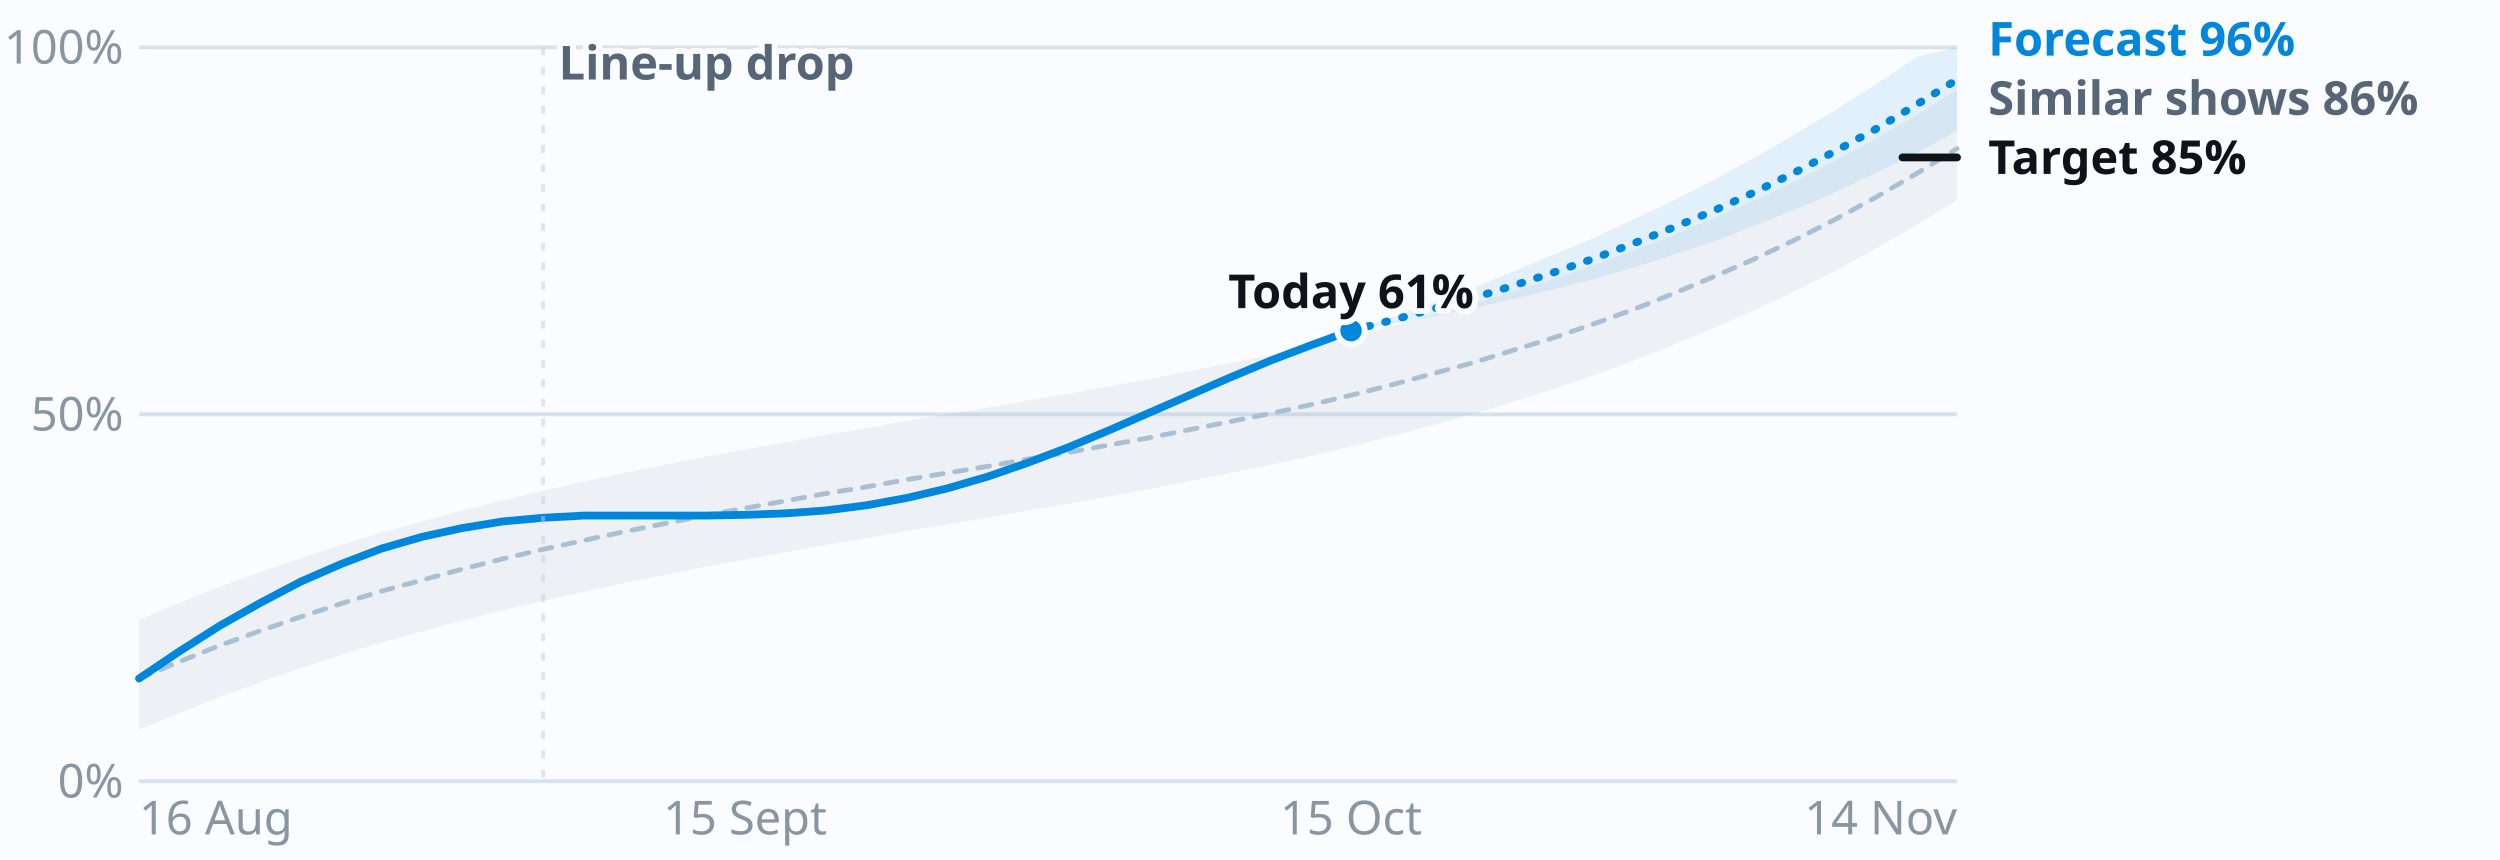
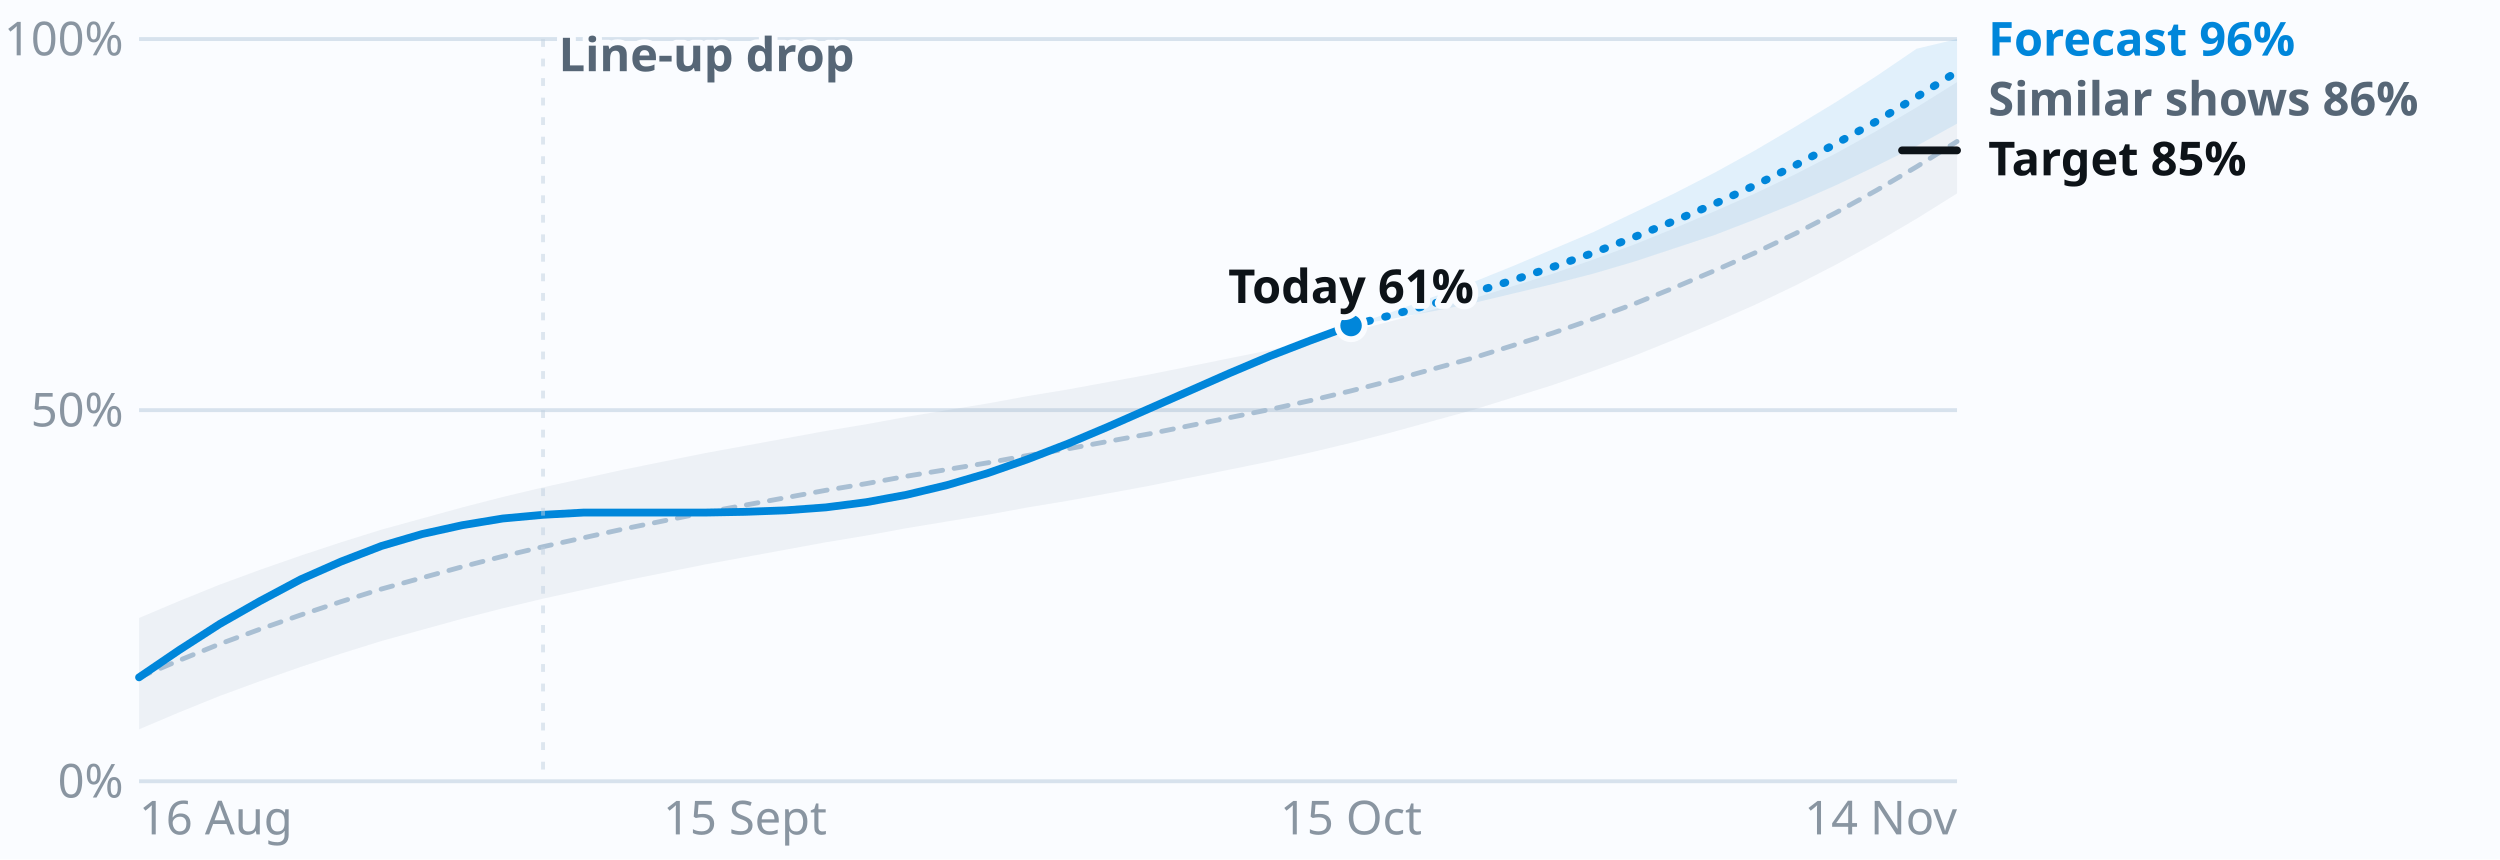
<svg xmlns="http://www.w3.org/2000/svg" class="ts-chart" width="640" height="220" viewBox="0 0 640 220" role="img" aria-roledescription="chart" aria-label="Tracking ahead of similar shows, forecast to reach 96%" style="font-family:Intermission,system-ui,sans-serif;font-size:12px;font-variant-numeric:tabular-nums;color:#566676;background:#fafcff;display:block;overflow:visible">
  <style>[data-ts-key^="label-"]{paint-order:stroke;stroke:#fafcff;stroke-width:3px;stroke-linejoin:round}</style>
  <rect x="0" y="0" width="640" height="220" fill="#fafcff" />
  <g data-ts-key="grid" class="ts-chart__grid" aria-hidden="true" stroke="#d7e2ed" stroke-opacity="0.11" stroke-width="1">
    <line data-ts-key="y-grid:number:0" stroke="#d7e2ed" stroke-opacity="1" x1="35.6" y1="200" x2="501" y2="200" />
-     <line data-ts-key="y-grid:number:0.5" stroke="#d7e2ed" stroke-opacity="1" x1="35.6" y1="106.06" x2="501" y2="106.06" />
-     <line data-ts-key="y-grid:number:1" stroke="#d7e2ed" stroke-opacity="1" x1="35.6" y1="12.12" x2="501" y2="12.12" />
+     <line data-ts-key="y-grid:number:0.5" stroke="#d7e2ed" stroke-opacity="1" x1="35.6" y1="105" x2="501" y2="105" />
+     <line data-ts-key="y-grid:number:1" stroke="#d7e2ed" stroke-opacity="1" x1="35.6" y1="10" x2="501" y2="10" />
  </g>
  <g data-ts-key="marks" class="ts-chart__marks">
    <g data-ts-key="band" class="ts-chart__area" aria-hidden="true">
-       <path data-ts-key="band:object:null:segment:0" fill="#7b90a5" fill-opacity="0.1" d="M35.6,158.67L45.94,154.34L56.28,150.21L66.63,146.45L76.97,142.88L87.31,139.5L97.65,136.31L108,133.49L118.34,130.67L128.68,128.04L139.02,125.6L149.36,123.34L159.71,121.09L170.05,119.02L180.39,116.96L190.73,115.08L201.08,113.2L211.42,111.32L221.76,109.63L232.1,107.75L242.44,106.06L252.79,104.37L263.13,102.49L273.47,100.8L283.81,98.92L294.16,97.04L304.5,94.97L314.84,92.91L325.18,90.84L335.52,88.59L345.87,86.14L356.21,83.51L366.55,80.7L376.89,77.88L387.24,74.68L397.58,71.49L407.92,67.92L418.26,64.16L428.6,60.03L438.95,55.71L449.29,51.2L459.63,46.31L469.97,41.05L480.32,35.42L490.66,29.4L501,23.02L501,51.2L490.66,57.59L480.32,63.6L469.97,69.23L459.63,74.49L449.29,79.38L438.95,83.89L428.6,88.21L418.26,92.34L407.92,96.1L397.58,99.67L387.24,102.87L376.89,106.06L366.55,108.88L356.21,111.7L345.87,114.33L335.52,116.77L325.18,119.02L314.84,121.09L304.5,123.16L294.16,125.22L283.81,127.1L273.47,128.98L263.13,130.67L252.79,132.55L242.44,134.24L232.1,135.93L221.76,137.81L211.42,139.5L201.08,141.38L190.73,143.26L180.39,145.14L170.05,147.21L159.71,149.27L149.36,151.53L139.02,153.78L128.68,156.22L118.34,158.85L108,161.67L97.65,164.49L87.31,167.68L76.97,171.07L66.63,174.64L56.28,178.39L45.94,182.53L35.6,186.85Z" vector-effect="non-scaling-stroke" />
+       <path data-ts-key="band:object:null:segment:0" fill="#7b90a5" fill-opacity="0.1" d="M35.6,158.2L45.94,153.83L56.28,149.65L66.63,145.85L76.97,142.24L87.31,138.82L97.65,135.59L108,132.74L118.34,129.89L128.68,127.23L139.02,124.76L149.36,122.48L159.71,120.2L170.05,118.11L180.39,116.02L190.73,114.12L201.08,112.22L211.42,110.32L221.76,108.61L232.1,106.71L242.44,105L252.79,103.29L263.13,101.39L273.47,99.68L283.81,97.78L294.16,95.88L304.5,93.79L314.84,91.7L325.18,89.61L335.52,87.33L345.87,84.86L356.21,82.2L366.55,79.35L376.89,76.5L387.24,73.27L397.58,70.04L407.92,66.43L418.26,62.63L428.6,58.45L438.95,54.08L449.29,49.52L459.63,44.58L469.97,39.26L480.32,33.56L490.66,27.48L501,21.02L501,49.52L490.66,55.98L480.32,62.06L469.97,67.76L459.63,73.08L449.29,78.02L438.95,82.58L428.6,86.95L418.26,91.13L407.92,94.93L397.58,98.54L387.24,101.77L376.89,105L366.55,107.85L356.21,110.7L345.87,113.36L335.52,115.83L325.18,118.11L314.84,120.2L304.5,122.29L294.16,124.38L283.81,126.28L273.47,128.18L263.13,129.89L252.79,131.79L242.44,133.5L232.1,135.21L221.76,137.11L211.42,138.82L201.08,140.72L190.73,142.62L180.39,144.52L170.05,146.61L159.71,148.7L149.36,150.98L139.02,153.26L128.68,155.73L118.34,158.39L108,161.24L97.65,164.09L87.31,167.32L76.97,170.74L66.63,174.35L56.28,178.15L45.94,182.33L35.6,186.7Z" vector-effect="non-scaling-stroke" />
    </g>
    <g data-ts-key="median:object:null" class="ts-chart__line" aria-hidden="true">
-       <path data-ts-key="median:object:null:segment:0" fill="none" stroke="#a9bfd3" stroke-width="1.25" stroke-linecap="round" stroke-linejoin="round" stroke-dasharray="3 3" d="M35.6,173.7L45.94,169.38L56.28,165.24L66.63,161.48L76.97,157.91L87.31,154.53L97.65,151.34L108,148.52L118.34,145.7L128.68,143.07L139.02,140.63L149.36,138.37L159.71,136.12L170.05,134.05L180.39,131.99L190.73,130.11L201.08,128.23L211.42,126.35L221.76,124.66L232.1,122.78L242.44,121.09L252.79,119.4L263.13,117.52L273.47,115.83L283.81,113.95L294.16,112.07L304.5,110L314.84,107.94L325.18,105.87L335.52,103.62L345.87,101.17L356.21,98.54L366.55,95.73L376.89,92.91L387.24,89.71L397.58,86.52L407.92,82.95L418.26,79.19L428.6,75.06L438.95,70.74L449.29,66.23L459.63,61.34L469.97,56.08L480.32,50.45L490.66,44.43L501,38.05" vector-effect="non-scaling-stroke" />
+       <path data-ts-key="median:object:null:segment:0" fill="none" stroke="#a9bfd3" stroke-width="1.25" stroke-linecap="round" stroke-linejoin="round" stroke-dasharray="3 3" d="M35.6,173.4L45.94,169.03L56.28,164.85L66.63,161.05L76.97,157.44L87.31,154.02L97.65,150.79L108,147.94L118.34,145.09L128.68,142.43L139.02,139.96L149.36,137.68L159.71,135.4L170.05,133.31L180.39,131.22L190.73,129.32L201.08,127.42L211.42,125.52L221.76,123.81L232.1,121.91L242.44,120.2L252.79,118.49L263.13,116.59L273.47,114.88L283.81,112.98L294.16,111.08L304.5,108.99L314.84,106.9L325.18,104.81L335.52,102.53L345.87,100.06L356.21,97.4L366.55,94.55L376.89,91.7L387.24,88.47L397.58,85.24L407.92,81.63L418.26,77.83L428.6,73.65L438.95,69.28L449.29,64.72L459.63,59.78L469.97,54.46L480.32,48.76L490.66,42.68L501,36.22" vector-effect="non-scaling-stroke" />
    </g>
    <g data-ts-key="series-1:string:4:Sold" class="ts-chart__line" aria-hidden="true">
-       <path data-ts-key="series-1:string:4:Sold:segment:0" fill="none" stroke="#0086da" stroke-width="2" stroke-linecap="round" stroke-linejoin="round" d="M35.6,173.7L45.94,166.74L56.28,160.17L66.63,154.34L76.97,148.9L87.31,144.39L97.65,140.44L108,137.44L118.34,135.18L128.68,133.49L139.02,132.55L149.36,131.99L159.71,131.99L170.05,131.99L180.39,131.99L190.73,131.8L201.08,131.42L211.42,130.67L221.76,129.36L232.1,127.48L242.44,125.04L252.79,122.03L263.13,118.46L273.47,114.51L283.81,110.19L294.16,105.68L304.5,101.17L314.84,96.66L325.18,92.34L335.52,88.4L345.87,84.64" vector-effect="non-scaling-stroke" />
+       <path data-ts-key="series-1:string:4:Sold:segment:0" fill="none" stroke="#0086da" stroke-width="2" stroke-linecap="round" stroke-linejoin="round" d="M35.6,173.4L45.94,166.37L56.28,159.72L66.63,153.83L76.97,148.32L87.31,143.76L97.65,139.77L108,136.73L118.34,134.45L128.68,132.74L139.02,131.79L149.36,131.22L159.71,131.22L170.05,131.22L180.39,131.22L190.73,131.03L201.08,130.65L211.42,129.89L221.76,128.56L232.1,126.66L242.44,124.19L252.79,121.15L263.13,117.54L273.47,113.55L283.81,109.18L294.16,104.62L304.5,100.06L314.84,95.5L325.18,91.13L335.52,87.14L345.87,83.34" vector-effect="non-scaling-stroke" />
    </g>
    <g data-ts-key="cone" class="ts-chart__area" aria-hidden="true">
-       <path data-ts-key="cone:object:null:segment:0" fill="#0086da" fill-opacity="0.1" d="M345.87,84.64L356.21,81.26L366.55,77.5L376.89,73.74L387.24,69.61L397.58,65.29L407.92,60.97L418.26,56.08L428.6,51.2L438.95,45.94L449.29,40.3L459.63,34.29L469.97,28.09L480.32,21.51L490.66,14.56L501,12.12L501,33.54L490.66,39.17L480.32,44.25L469.97,49.13L459.63,53.64L449.29,57.77L438.95,61.72L428.6,65.1L418.26,68.48L407.92,71.49L397.58,74.12L387.24,76.56L376.89,79L366.55,81.07L356.21,82.95L345.87,84.64Z" vector-effect="non-scaling-stroke" />
+       <path data-ts-key="cone:object:null:segment:0" fill="#0086da" fill-opacity="0.1" d="M345.87,83.34L356.21,79.92L366.55,76.12L376.89,72.32L387.24,68.14L397.58,63.77L407.92,59.4L418.26,54.46L428.6,49.52L438.95,44.2L449.29,38.5L459.63,32.42L469.97,26.15L480.32,19.5L490.66,12.47L501,10L501,31.66L490.66,37.36L480.32,42.49L469.97,47.43L459.63,51.99L449.29,56.17L438.95,60.16L428.6,63.58L418.26,67L407.92,70.04L397.58,72.7L387.24,75.17L376.89,77.64L366.55,79.73L356.21,81.63L345.87,83.34Z" vector-effect="non-scaling-stroke" />
    </g>
    <g data-ts-key="forecast-1:string:4:Sold" class="ts-chart__line" aria-hidden="true">
-       <path data-ts-key="forecast-1:string:4:Sold:segment:0" fill="none" stroke="#0086da" stroke-width="2" stroke-linecap="round" stroke-linejoin="round" stroke-dasharray="0.5 4" d="M345.87,84.64L356.21,82.01L366.55,79.19L376.89,76.37L387.24,73.18L397.58,69.8L407.92,66.23L418.26,62.28L428.6,58.15L438.95,53.83L449.29,49.13L459.63,44.06L469.97,38.61L480.32,32.97L490.66,26.77L501,20.38" vector-effect="non-scaling-stroke" />
+       <path data-ts-key="forecast-1:string:4:Sold:segment:0" fill="none" stroke="#0086da" stroke-width="2" stroke-linecap="round" stroke-linejoin="round" stroke-dasharray="0.5 4" d="M345.87,83.34L356.21,80.68L366.55,77.83L376.89,74.98L387.24,71.75L397.58,68.33L407.92,64.72L418.26,60.73L428.6,56.55L438.95,52.18L449.29,47.43L459.63,42.3L469.97,36.79L480.32,31.09L490.66,24.82L501,18.36" vector-effect="non-scaling-stroke" />
    </g>
    <g data-ts-key="target" class="ts-chart__link" aria-hidden="true">
-       <line data-ts-key="target:object:null:number:0" fill="none" stroke="#0d1318" stroke-width="2" stroke-linecap="round" stroke-linejoin="round" x1="487.04" y1="40.3" x2="501" y2="40.3" />
+       <line data-ts-key="target:object:null:number:0" fill="none" stroke="#0d1318" stroke-width="2" stroke-linecap="round" stroke-linejoin="round" x1="486.93" y1="38.5" x2="501" y2="38.5" />
    </g>
    <g data-ts-key="today" class="ts-chart__dot" aria-hidden="true">
-       <circle data-ts-key="today:object:null:number:1792022400000" fill="#0086da" stroke="#fafcff" stroke-width="1.5" cx="345.87" cy="84.64" r="3.5" />
+       <circle data-ts-key="today:object:null:number:1792022400000" fill="#0086da" stroke="#fafcff" stroke-width="1.5" cx="345.87" cy="83.34" r="3.5" />
    </g>
    <g data-ts-key="label-today" class="ts-chart__text" aria-hidden="true">
-       <text data-ts-key="label-today:object:null:number:1792022400000" fill="#0d1318" x="345.87" y="74.64" text-anchor="middle" dominant-baseline="middle" font-size="12" font-weight="600" font-family="inherit">Today 61%</text>
+       <text data-ts-key="label-today:object:null:number:1792022400000" fill="#0d1318" x="345.87" y="73.34" text-anchor="middle" dominant-baseline="middle" font-size="12" font-weight="600" font-family="inherit">Today 61%</text>
    </g>
    <g data-ts-key="annotation-rules" class="ts-chart__rule ts-chart__rule-x" aria-hidden="true">
-       <line data-ts-key="annotation-rules:number:1788566400000:0" stroke="#c1d1e1" stroke-opacity="0.5" stroke-width="1" stroke-dasharray="2 3" x1="139.02" y1="12.12" x2="139.02" y2="200" />
+       <line data-ts-key="annotation-rules:number:1788566400000:0" stroke="#c1d1e1" stroke-opacity="0.5" stroke-width="1" stroke-dasharray="2 3" x1="139.02" y1="10" x2="139.02" y2="200" />
    </g>
    <g data-ts-key="label-annotations" class="ts-chart__text" aria-hidden="true">
-       <text data-ts-key="label-annotations:object:null:number:1788566400000" fill="#566676" x="143.02" y="16.12" text-anchor="start" dominant-baseline="middle" font-size="12" font-weight="600" font-family="inherit">Line-up drop</text>
+       <text data-ts-key="label-annotations:object:null:number:1788566400000" fill="#566676" x="143.02" y="14" text-anchor="start" dominant-baseline="middle" font-size="12" font-weight="600" font-family="inherit">Line-up drop</text>
    </g>
    <g data-ts-key="label-end" class="ts-chart__text" aria-hidden="true">
-       <text data-ts-key="label-end:object:null:number:1.011290322580645" fill="#0086da" x="509" y="10" text-anchor="start" dominant-baseline="middle" font-size="12" font-weight="600" font-family="inherit">Forecast 96%</text>
-       <text data-ts-key="label-end:object:null:number:0.9306451612903225" fill="#566676" x="509" y="25.15" text-anchor="start" dominant-baseline="middle" font-size="12" font-weight="600" font-family="inherit">Similar shows 86%</text>
-       <text data-ts-key="label-end:object:null:number:0.85" fill="#0d1318" x="509" y="40.3" text-anchor="start" dominant-baseline="middle" font-size="12" font-weight="600" font-family="inherit">Target 85%</text>
+       <text data-ts-key="label-end:object:null:number:1" fill="#0086da" x="509" y="10" text-anchor="start" dominant-baseline="middle" font-size="12" font-weight="600" font-family="inherit">Forecast 96%</text>
+       <text data-ts-key="label-end:object:null:number:0.9193548387096774" fill="#566676" x="509" y="25.32" text-anchor="start" dominant-baseline="middle" font-size="12" font-weight="600" font-family="inherit">Similar shows 86%</text>
+       <text data-ts-key="label-end:object:null:number:0.8387096774193549" fill="#0d1318" x="509" y="40.65" text-anchor="start" dominant-baseline="middle" font-size="12" font-weight="600" font-family="inherit">Target 85%</text>
    </g>
  </g>
  <g data-ts-key="axes" class="ts-chart__axes" aria-hidden="true">
    <text data-ts-key="x-tick-label:number:1786838400000" fill="#566676" fill-opacity="0.68" x="35.6" y="213.6" text-anchor="start" font-size="12" font-family="inherit">16 Aug</text>
    <text data-ts-key="x-tick-label:number:1789430400000" fill="#566676" fill-opacity="0.68" x="190.73" y="213.6" text-anchor="middle" font-size="12" font-family="inherit">15 Sept</text>
    <text data-ts-key="x-tick-label:number:1792022400000" fill="#566676" fill-opacity="0.68" x="345.87" y="213.6" text-anchor="middle" font-size="12" font-family="inherit">15 Oct</text>
    <text data-ts-key="x-tick-label:number:1794614400000" fill="#566676" fill-opacity="0.68" x="501" y="213.6" text-anchor="end" font-size="12" font-family="inherit">14 Nov</text>
    <text data-ts-key="y-tick-label:number:0" fill="#566676" fill-opacity="0.68" x="31.6" y="200" text-anchor="end" dominant-baseline="middle" font-size="12" font-family="inherit">0%</text>
-     <text data-ts-key="y-tick-label:number:0.5" fill="#566676" fill-opacity="0.68" x="31.6" y="106.06" text-anchor="end" dominant-baseline="middle" font-size="12" font-family="inherit">50%</text>
-     <text data-ts-key="y-tick-label:number:1" fill="#566676" fill-opacity="0.68" x="31.6" y="12.12" text-anchor="end" dominant-baseline="middle" font-size="12" font-family="inherit">100%</text>
+     <text data-ts-key="y-tick-label:number:0.5" fill="#566676" fill-opacity="0.68" x="31.6" y="105" text-anchor="end" dominant-baseline="middle" font-size="12" font-family="inherit">50%</text>
+     <text data-ts-key="y-tick-label:number:1" fill="#566676" fill-opacity="0.68" x="31.6" y="10" text-anchor="end" dominant-baseline="middle" font-size="12" font-family="inherit">100%</text>
  </g>
</svg>
